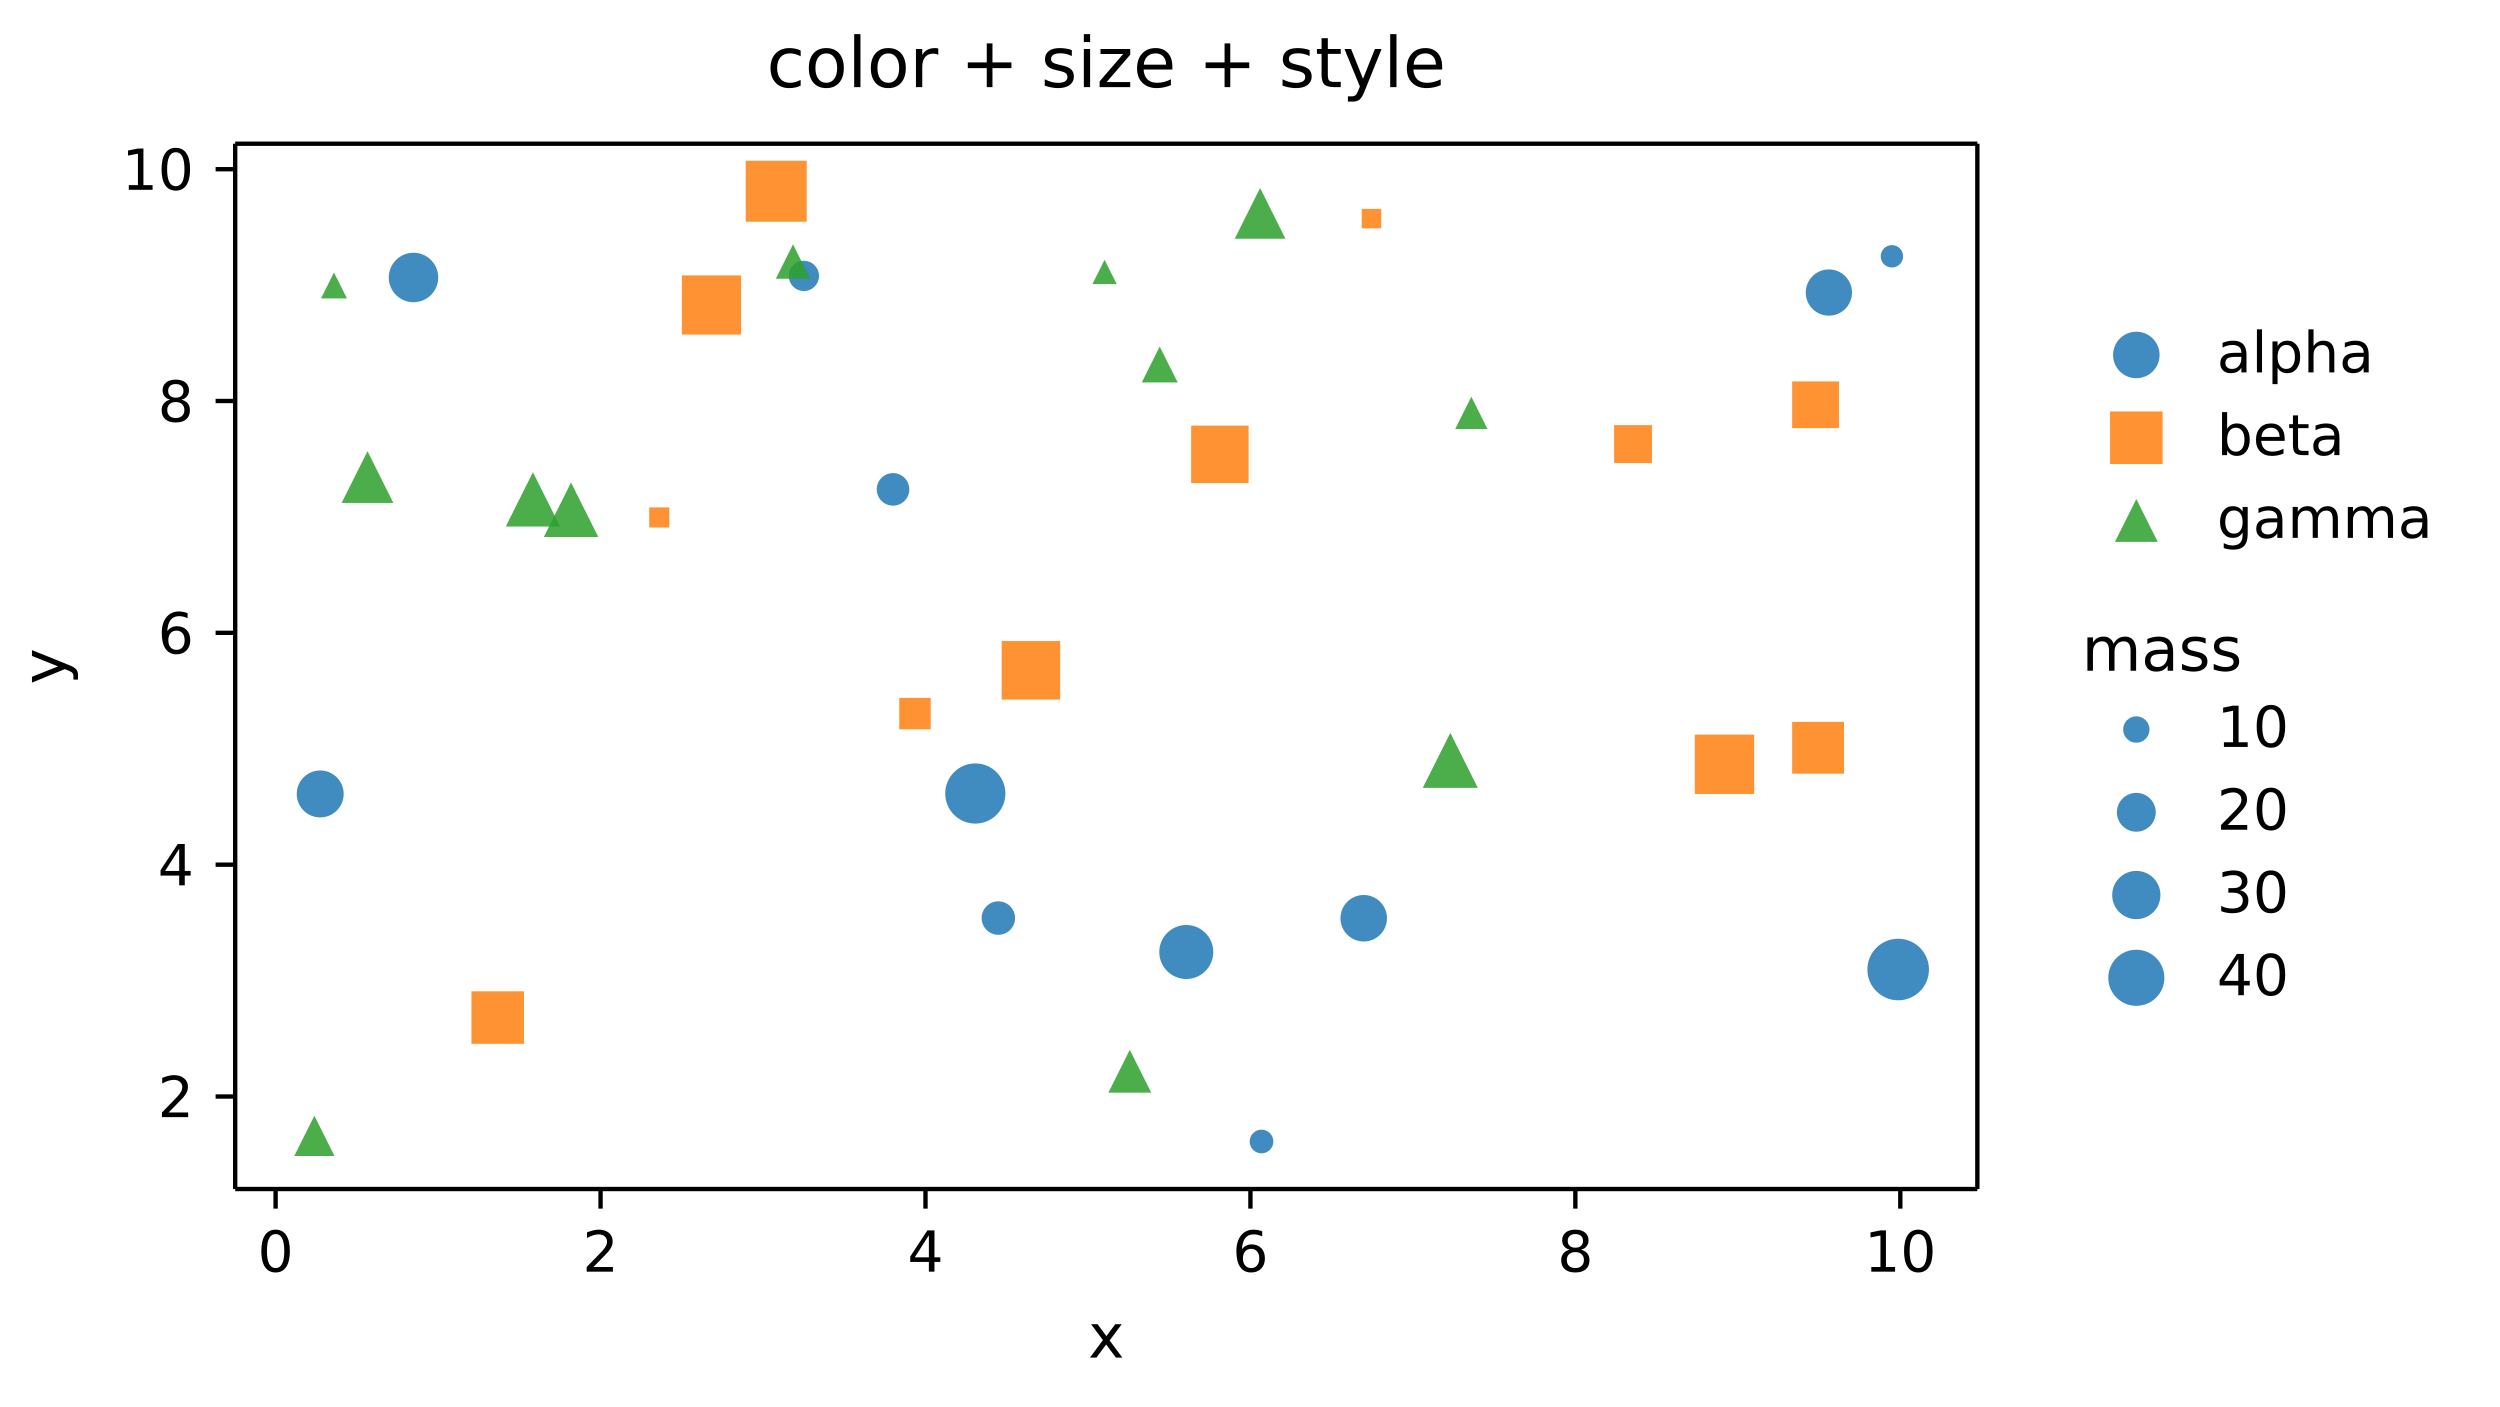
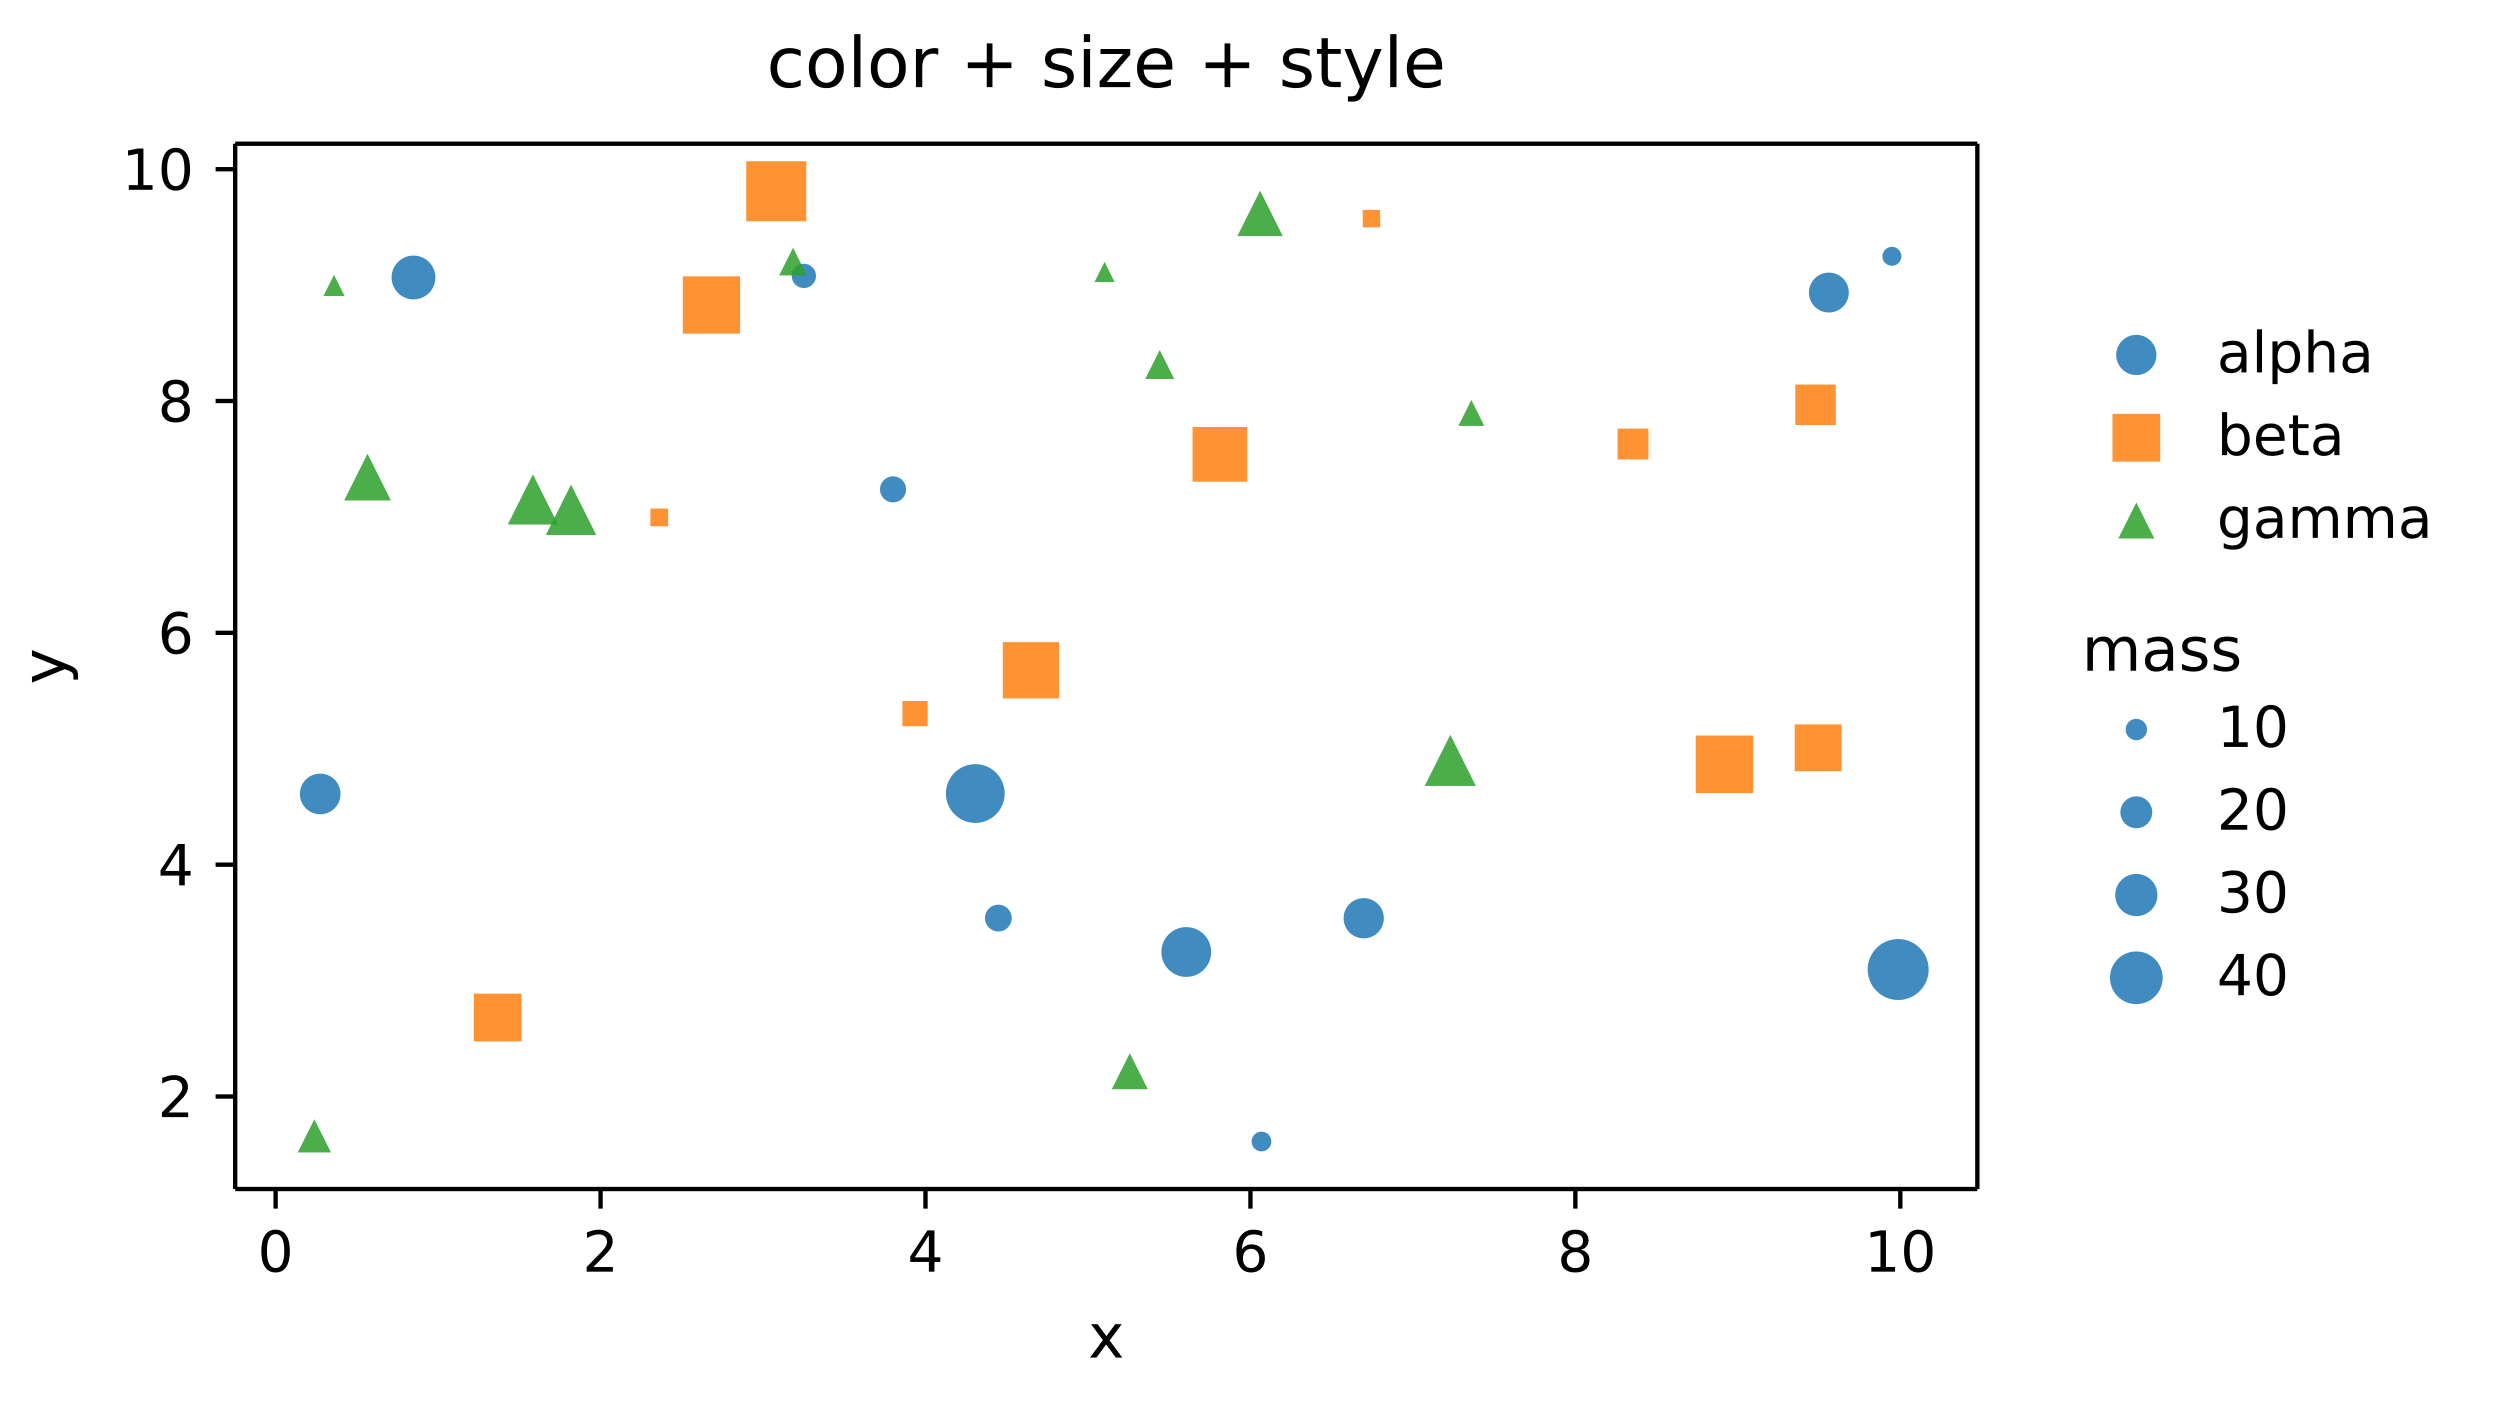
<svg xmlns="http://www.w3.org/2000/svg" width="574" height="323" viewBox="0 0 574 323" font-family="DejaVu Sans, Bitstream Vera Sans, Verdana, Arial, sans-serif" font-size="11" style="background:#fff" data-plotlet-version="0.5.0" data-plotlet-schema="2" data-plotlet-kind="figure">
  <g transform="translate(54,33)" data-plotlet-kind="panel" data-plotlet-title="color + size + style" data-plotlet-xlabel="x" data-plotlet-ylabel="y" data-plotlet-xscale="linear" data-plotlet-yscale="linear" data-plotlet-xlim="-0.2488319531,10.47424843" data-plotlet-ylim="1.201950573,10.21966169" data-plotlet-panel-bbox="0,0,574,323" data-plotlet-data-area="54,33,400,240">
    <svg x="0" y="0" width="400" height="240" overflow="hidden">
      <g class="plotlet-artist" data-plotlet-type="scatter" data-plotlet-index="0" data-plotlet-label="alpha" data-plotlet-color="#1f77b4" data-plotlet-n="12" data-plotlet-x-min="0.2744485709" data-plotlet-x-max="9.986835682" data-plotlet-y-min="1.611846533" data-plotlet-y-max="9.248320721" data-plotlet-marker="['o', 'o', 'o', 'o', 'o', 'o', 'o', 'o', 'o', 'o', 'o', 'o']">
-         <circle cx="365.91" cy="34.17" r="5.31" fill="#1f77b4" opacity="0.85" />
-         <circle cx="40.94" cy="30.71" r="5.68" fill="#1f77b4" opacity="0.85" />
-         <circle cx="259.11" cy="177.83" r="5.34" fill="#1f77b4" opacity="0.85" />
-         <circle cx="235.64" cy="229.09" r="2.72" fill="#1f77b4" opacity="0.85" />
-         <circle cx="169.93" cy="149.19" r="6.91" fill="#1f77b4" opacity="0.85" />
-         <circle cx="380.38" cy="25.85" r="2.57" fill="#1f77b4" opacity="0.85" />
-         <circle cx="175.22" cy="177.79" r="3.84" fill="#1f77b4" opacity="0.85" />
-         <circle cx="19.52" cy="149.29" r="5.39" fill="#1f77b4" opacity="0.85" />
-         <circle cx="151.04" cy="79.36" r="3.74" fill="#1f77b4" opacity="0.85" />
-         <circle cx="218.37" cy="185.58" r="6.20" fill="#1f77b4" opacity="0.85" />
-         <circle cx="130.57" cy="30.35" r="3.48" fill="#1f77b4" opacity="0.85" />
-         <circle cx="381.82" cy="189.60" r="7.07" fill="#1f77b4" opacity="0.85" />
+         <circle cx="365.91" cy="34.17" r="4.58" fill="#1f77b4" opacity="0.85" />
+         <circle cx="40.94" cy="30.71" r="5.03" fill="#1f77b4" opacity="0.85" />
+         <circle cx="259.11" cy="177.83" r="4.62" fill="#1f77b4" opacity="0.85" />
+         <circle cx="235.64" cy="229.09" r="2.27" fill="#1f77b4" opacity="0.85" />
+         <circle cx="169.93" cy="149.19" r="6.75" fill="#1f77b4" opacity="0.85" />
+         <circle cx="380.38" cy="25.85" r="2.18" fill="#1f77b4" opacity="0.85" />
+         <circle cx="175.22" cy="177.79" r="3.08" fill="#1f77b4" opacity="0.85" />
+         <circle cx="19.52" cy="149.29" r="4.67" fill="#1f77b4" opacity="0.85" />
+         <circle cx="151.04" cy="79.36" r="3.00" fill="#1f77b4" opacity="0.85" />
+         <circle cx="218.37" cy="185.58" r="5.72" fill="#1f77b4" opacity="0.85" />
+         <circle cx="130.57" cy="30.35" r="2.79" fill="#1f77b4" opacity="0.85" />
+         <circle cx="381.82" cy="189.60" r="7.00" fill="#1f77b4" opacity="0.85" />
      </g>
      <g class="plotlet-artist" data-plotlet-type="scatter" data-plotlet-index="1" data-plotlet-label="beta" data-plotlet-color="#ff7f0e" data-plotlet-n="12" data-plotlet-x-min="1.36697393" data-plotlet-x-max="9.493954731" data-plotlet-y-min="2.681375129" data-plotlet-y-max="9.809765731" data-plotlet-marker="['s', 's', 's', 's', 's', 's', 's', 's', 's', 's', 's', 's']">
-         <rect x="357.48" y="54.57" width="10.74" height="10.74" fill="#ff7f0e" opacity="0.85" />
-         <rect x="316.60" y="64.61" width="8.69" height="8.69" fill="#ff7f0e" opacity="0.85" />
-         <rect x="117.22" y="3.91" width="14.00" height="14.00" fill="#ff7f0e" opacity="0.85" />
-         <rect x="219.49" y="64.72" width="13.19" height="13.19" fill="#ff7f0e" opacity="0.85" />
-         <rect x="152.47" y="127.23" width="7.22" height="7.22" fill="#ff7f0e" opacity="0.85" />
-         <rect x="357.48" y="132.74" width="11.90" height="11.90" fill="#ff7f0e" opacity="0.85" />
-         <rect x="102.55" y="30.23" width="13.59" height="13.59" fill="#ff7f0e" opacity="0.85" />
-         <rect x="175.98" y="114.18" width="13.44" height="13.44" fill="#ff7f0e" opacity="0.85" />
-         <rect x="335.13" y="135.67" width="13.63" height="13.63" fill="#ff7f0e" opacity="0.85" />
-         <rect x="95.06" y="83.50" width="4.61" height="4.61" fill="#ff7f0e" opacity="0.85" />
-         <rect x="54.24" y="194.60" width="12.06" height="12.06" fill="#ff7f0e" opacity="0.85" />
-         <rect x="258.65" y="14.96" width="4.47" height="4.47" fill="#ff7f0e" opacity="0.85" />
+         <rect x="358.20" y="55.29" width="9.30" height="9.30" fill="#ff7f0e" opacity="0.85" />
+         <rect x="317.40" y="65.41" width="7.08" height="7.08" fill="#ff7f0e" opacity="0.85" />
+         <rect x="117.34" y="4.02" width="13.78" height="13.78" fill="#ff7f0e" opacity="0.85" />
+         <rect x="219.81" y="65.04" width="12.56" height="12.56" fill="#ff7f0e" opacity="0.85" />
+         <rect x="153.19" y="127.95" width="5.79" height="5.79" fill="#ff7f0e" opacity="0.85" />
+         <rect x="358.06" y="133.32" width="10.75" height="10.75" fill="#ff7f0e" opacity="0.85" />
+         <rect x="102.77" y="30.45" width="13.15" height="13.15" fill="#ff7f0e" opacity="0.85" />
+         <rect x="176.24" y="114.44" width="12.92" height="12.92" fill="#ff7f0e" opacity="0.85" />
+         <rect x="335.34" y="135.88" width="13.20" height="13.20" fill="#ff7f0e" opacity="0.85" />
+         <rect x="95.33" y="83.77" width="4.07" height="4.07" fill="#ff7f0e" opacity="0.85" />
+         <rect x="54.79" y="195.14" width="10.97" height="10.97" fill="#ff7f0e" opacity="0.85" />
+         <rect x="258.88" y="15.19" width="4.00" height="4.00" fill="#ff7f0e" opacity="0.85" />
      </g>
      <g class="plotlet-artist" data-plotlet-type="scatter" data-plotlet-index="2" data-plotlet-label="gamma" data-plotlet-color="#2ca02c" data-plotlet-n="12" data-plotlet-x-min="0.2385807914" data-plotlet-x-max="7.359699891" data-plotlet-y-min="1.660696855" data-plotlet-y-max="9.619009379" data-plotlet-marker="['^', '^', '^', '^', '^', '^', '^', '^', '^', '^', '^', '^']">
-         <path d="M30.38,70.59L36.32,82.48L24.43,82.48Z" fill="#2ca02c" opacity="0.85" />
-         <path d="M283.82,58.08L287.54,65.52L280.10,65.52Z" fill="#2ca02c" opacity="0.85" />
-         <path d="M235.32,10.16L241.14,21.81L229.49,21.81Z" fill="#2ca02c" opacity="0.85" />
-         <path d="M68.36,75.42L74.60,87.90L62.12,87.90Z" fill="#2ca02c" opacity="0.85" />
-         <path d="M278.99,135.26L285.30,147.89L272.67,147.89Z" fill="#2ca02c" opacity="0.85" />
-         <path d="M212.27,46.56L216.40,54.81L208.15,54.81Z" fill="#2ca02c" opacity="0.85" />
-         <path d="M22.68,29.55L25.67,35.53L19.70,35.53Z" fill="#2ca02c" opacity="0.85" />
-         <path d="M128.08,23.10L132.03,31.00L124.12,31.00Z" fill="#2ca02c" opacity="0.85" />
-         <path d="M205.40,208.03L210.33,217.88L200.48,217.88Z" fill="#2ca02c" opacity="0.85" />
-         <path d="M18.18,223.17L22.80,232.41L13.56,232.41Z" fill="#2ca02c" opacity="0.85" />
-         <path d="M199.61,26.64L202.40,32.22L196.82,32.22Z" fill="#2ca02c" opacity="0.85" />
-         <path d="M77.11,77.78L83.37,90.29L70.86,90.29Z" fill="#2ca02c" opacity="0.85" />
+         <path d="M30.38,71.16L35.75,81.90L25.01,81.90Z" fill="#2ca02c" opacity="0.85" />
+         <path d="M283.82,58.82L286.80,64.79L280.84,64.79Z" fill="#2ca02c" opacity="0.85" />
+         <path d="M235.32,10.77L240.53,21.20L230.10,21.20Z" fill="#2ca02c" opacity="0.85" />
+         <path d="M68.36,75.89L74.13,87.43L62.59,87.43Z" fill="#2ca02c" opacity="0.85" />
+         <path d="M278.99,135.70L284.86,147.45L273.11,147.45Z" fill="#2ca02c" opacity="0.85" />
+         <path d="M212.27,47.35L215.61,54.02L208.94,54.02Z" fill="#2ca02c" opacity="0.85" />
+         <path d="M22.68,30.10L25.12,34.98L20.25,34.98Z" fill="#2ca02c" opacity="0.85" />
+         <path d="M128.08,23.87L131.26,30.23L124.90,30.23Z" fill="#2ca02c" opacity="0.85" />
+         <path d="M205.40,208.82L209.54,217.09L201.26,217.09Z" fill="#2ca02c" opacity="0.85" />
+         <path d="M18.18,223.98L22.00,231.60L14.37,231.60Z" fill="#2ca02c" opacity="0.85" />
+         <path d="M199.61,27.12L201.92,31.74L197.30,31.74Z" fill="#2ca02c" opacity="0.85" />
+         <path d="M77.11,78.25L82.90,89.83L71.33,89.83Z" fill="#2ca02c" opacity="0.85" />
      </g>
    </svg>
    <line x1="0.00" x2="400.00" y1="0.00" y2="0.00" stroke="#000000" stroke-width="1.00" />
    <line x1="0.00" x2="400.00" y1="240.00" y2="240.00" stroke="#000000" stroke-width="1.00" />
    <line x1="0.00" x2="0.00" y1="0.00" y2="240.00" stroke="#000000" stroke-width="1.00" />
    <line x1="400.00" x2="400.00" y1="0.00" y2="240.00" stroke="#000000" stroke-width="1.00" />
    <line x1="9.28" x2="9.28" y1="240.00" y2="244.50" stroke="#000000" stroke-width="1.00" />
    <path d="M9.28 250.34Q8.29 250.34 7.79 251.32Q7.29 252.29 7.29 254.25Q7.29 256.20 7.79 257.17Q8.29 258.15 9.28 258.15Q10.28 258.15 10.77 257.17Q11.27 256.20 11.27 254.25Q11.27 252.29 10.77 251.32Q10.28 250.34 9.28 250.34ZM9.28 249.33Q10.87 249.33 11.71 250.59Q12.55 251.85 12.55 254.25Q12.55 256.64 11.71 257.90Q10.87 259.16 9.28 259.16Q7.69 259.16 6.84 257.90Q6.00 256.64 6.00 254.25Q6.00 251.85 6.84 250.59Q7.69 249.33 9.28 249.33Z" fill="#000" />
    <line x1="83.89" x2="83.89" y1="240.00" y2="244.50" stroke="#000000" stroke-width="1.00" />
    <path d="M82.25 257.90H86.72V258.98H80.70V257.90Q81.43 257.14 82.69 255.87Q83.95 254.60 84.28 254.23Q84.89 253.54 85.14 253.06Q85.38 252.58 85.38 252.12Q85.38 251.36 84.85 250.88Q84.32 250.41 83.47 250.41Q82.87 250.41 82.20 250.62Q81.53 250.83 80.77 251.25V249.96Q81.54 249.65 82.21 249.49Q82.89 249.33 83.45 249.33Q84.92 249.33 85.80 250.06Q86.67 250.80 86.67 252.03Q86.67 252.62 86.45 253.14Q86.23 253.66 85.66 254.38Q85.50 254.56 84.65 255.44Q83.80 256.32 82.25 257.90Z" fill="#000" />
    <line x1="158.49" x2="158.49" y1="240.00" y2="244.50" stroke="#000000" stroke-width="1.00" />
    <path d="M159.27 250.62 156.03 255.68H159.27ZM158.93 249.50H160.55V255.68H161.90V256.74H160.55V258.98H159.27V256.74H154.99V255.50Z" fill="#000" />
    <line x1="233.10" x2="233.10" y1="240.00" y2="244.50" stroke="#000000" stroke-width="1.00" />
    <path d="M233.25 253.73Q232.39 253.73 231.89 254.32Q231.38 254.91 231.38 255.94Q231.38 256.96 231.89 257.55Q232.39 258.15 233.25 258.15Q234.12 258.15 234.62 257.55Q235.13 256.96 235.13 255.94Q235.13 254.91 234.62 254.32Q234.12 253.73 233.25 253.73ZM235.80 249.71V250.88Q235.32 250.65 234.82 250.53Q234.33 250.41 233.85 250.41Q232.58 250.41 231.91 251.26Q231.24 252.12 231.15 253.85Q231.52 253.30 232.09 253.01Q232.65 252.71 233.33 252.71Q234.76 252.71 235.59 253.58Q236.42 254.44 236.42 255.94Q236.42 257.40 235.55 258.28Q234.69 259.16 233.25 259.16Q231.61 259.16 230.74 257.90Q229.87 256.64 229.87 254.25Q229.87 252.00 230.94 250.66Q232.00 249.33 233.80 249.33Q234.28 249.33 234.77 249.42Q235.27 249.52 235.80 249.71Z" fill="#000" />
    <line x1="307.70" x2="307.70" y1="240.00" y2="244.50" stroke="#000000" stroke-width="1.00" />
    <path d="M307.70 254.48Q306.79 254.48 306.26 254.97Q305.74 255.45 305.74 256.31Q305.74 257.17 306.26 257.66Q306.79 258.15 307.70 258.15Q308.61 258.15 309.14 257.65Q309.67 257.16 309.67 256.31Q309.67 255.45 309.14 254.97Q308.62 254.48 307.70 254.48ZM306.42 253.93Q305.59 253.73 305.13 253.16Q304.67 252.60 304.67 251.79Q304.67 250.65 305.48 249.99Q306.29 249.33 307.70 249.33Q309.12 249.33 309.92 249.99Q310.73 250.65 310.73 251.79Q310.73 252.60 310.27 253.16Q309.81 253.73 308.99 253.93Q309.92 254.15 310.43 254.77Q310.95 255.40 310.95 256.31Q310.95 257.69 310.11 258.42Q309.27 259.16 307.70 259.16Q306.13 259.16 305.29 258.42Q304.45 257.69 304.45 256.31Q304.45 255.40 304.97 254.77Q305.49 254.15 306.42 253.93ZM305.95 251.91Q305.95 252.64 306.41 253.05Q306.87 253.47 307.70 253.47Q308.53 253.47 308.99 253.05Q309.46 252.64 309.46 251.91Q309.46 251.17 308.99 250.76Q308.53 250.34 307.70 250.34Q306.87 250.34 306.41 250.76Q305.95 251.17 305.95 251.91Z" fill="#000" />
    <line x1="382.31" x2="382.31" y1="240.00" y2="244.50" stroke="#000000" stroke-width="1.00" />
    <path d="M375.65 257.90H377.75V250.67L375.47 251.12V249.96L377.73 249.50H379.01V257.90H381.11V258.98H375.65ZM386.44 250.34Q385.45 250.34 384.95 251.32Q384.45 252.29 384.45 254.25Q384.45 256.20 384.95 257.17Q385.45 258.15 386.44 258.15Q387.44 258.15 387.94 257.17Q388.43 256.20 388.43 254.25Q388.43 252.29 387.94 251.32Q387.44 250.34 386.44 250.34ZM386.44 249.33Q388.03 249.33 388.88 250.59Q389.72 251.85 389.72 254.25Q389.72 256.64 388.88 257.90Q388.03 259.16 386.44 259.16Q384.85 259.16 384.01 257.90Q383.17 256.64 383.17 254.25Q383.17 251.85 384.01 250.59Q384.85 249.33 386.44 249.33Z" fill="#000" />
    <line x1="0.00" x2="-4.50" y1="218.76" y2="218.76" stroke="#000000" stroke-width="1.00" />
    <path d="M-15.28 222.42H-10.80V223.50H-16.82V222.42Q-16.09 221.66 -14.83 220.39Q-13.57 219.12 -13.25 218.75Q-12.63 218.06 -12.39 217.58Q-12.14 217.10 -12.14 216.64Q-12.14 215.88 -12.67 215.41Q-13.20 214.93 -14.05 214.93Q-14.65 214.93 -15.32 215.14Q-15.99 215.35 -16.76 215.77V214.48Q-15.98 214.17 -15.31 214.01Q-14.64 213.85 -14.08 213.85Q-12.60 213.85 -11.73 214.59Q-10.85 215.32 -10.85 216.55Q-10.85 217.14 -11.07 217.66Q-11.29 218.19 -11.87 218.90Q-12.03 219.08 -12.88 219.96Q-13.73 220.84 -15.28 222.42Z" fill="#000" />
    <line x1="0.00" x2="-4.50" y1="165.53" y2="165.53" stroke="#000000" stroke-width="1.00" />
    <path d="M-12.86 161.91 -16.10 166.97H-12.86ZM-13.19 160.79H-11.58V166.97H-10.23V168.04H-11.58V170.27H-12.86V168.04H-17.14V166.80Z" fill="#000" />
    <line x1="0.00" x2="-4.50" y1="112.30" y2="112.30" stroke="#000000" stroke-width="1.00" />
    <path d="M-13.48 111.79Q-14.34 111.79 -14.85 112.38Q-15.35 112.97 -15.35 114.00Q-15.35 115.02 -14.85 115.62Q-14.34 116.21 -13.48 116.21Q-12.62 116.21 -12.11 115.62Q-11.61 115.02 -11.61 114.00Q-11.61 112.97 -12.11 112.38Q-12.62 111.79 -13.48 111.79ZM-10.93 107.77V108.94Q-11.42 108.71 -11.91 108.59Q-12.40 108.47 -12.88 108.47Q-14.15 108.47 -14.82 109.33Q-15.49 110.19 -15.59 111.92Q-15.21 111.37 -14.65 111.07Q-14.08 110.78 -13.40 110.78Q-11.98 110.78 -11.15 111.64Q-10.32 112.51 -10.32 114.00Q-10.32 115.46 -11.18 116.34Q-12.05 117.23 -13.48 117.23Q-15.12 117.23 -15.99 115.97Q-16.86 114.71 -16.86 112.31Q-16.86 110.07 -15.80 108.73Q-14.73 107.39 -12.93 107.39Q-12.45 107.39 -11.96 107.49Q-11.47 107.58 -10.93 107.77Z" fill="#000" />
    <line x1="0.00" x2="-4.50" y1="59.07" y2="59.07" stroke="#000000" stroke-width="1.00" />
    <path d="M-13.64 59.31Q-14.55 59.31 -15.08 59.80Q-15.60 60.29 -15.60 61.15Q-15.60 62.00 -15.08 62.49Q-14.55 62.98 -13.64 62.98Q-12.72 62.98 -12.20 62.49Q-11.67 62.00 -11.67 61.15Q-11.67 60.29 -12.19 59.80Q-12.72 59.31 -13.64 59.31ZM-14.92 58.77Q-15.75 58.56 -16.21 58.00Q-16.67 57.43 -16.67 56.62Q-16.67 55.49 -15.86 54.82Q-15.05 54.16 -13.64 54.16Q-12.22 54.16 -11.42 54.82Q-10.61 55.49 -10.61 56.62Q-10.61 57.43 -11.07 58.00Q-11.53 58.56 -12.35 58.77Q-11.42 58.98 -10.91 59.61Q-10.39 60.24 -10.39 61.15Q-10.39 62.52 -11.23 63.26Q-12.07 64.00 -13.64 64.00Q-15.21 64.00 -16.05 63.26Q-16.89 62.52 -16.89 61.15Q-16.89 60.24 -16.37 59.61Q-15.85 58.98 -14.92 58.77ZM-15.39 56.74Q-15.39 57.48 -14.93 57.89Q-14.47 58.30 -13.64 58.30Q-12.81 58.30 -12.35 57.89Q-11.88 57.48 -11.88 56.74Q-11.88 56.01 -12.35 55.59Q-12.81 55.18 -13.64 55.18Q-14.47 55.18 -14.93 55.59Q-15.39 56.01 -15.39 56.74Z" fill="#000" />
    <line x1="0.00" x2="-4.50" y1="5.85" y2="5.85" stroke="#000000" stroke-width="1.00" />
    <path d="M-24.43 9.51H-22.33V2.28L-24.61 2.73V1.56L-22.35 1.11H-21.07V9.51H-18.97V10.58H-24.43ZM-13.64 1.95Q-14.63 1.95 -15.13 2.93Q-15.63 3.90 -15.63 5.86Q-15.63 7.80 -15.13 8.78Q-14.63 9.75 -13.64 9.75Q-12.64 9.75 -12.14 8.78Q-11.65 7.80 -11.65 5.86Q-11.65 3.90 -12.14 2.93Q-12.64 1.95 -13.64 1.95ZM-13.64 0.94Q-12.05 0.94 -11.20 2.20Q-10.36 3.46 -10.36 5.86Q-10.36 8.25 -11.20 9.51Q-12.05 10.77 -13.64 10.77Q-15.23 10.77 -16.07 9.51Q-16.91 8.25 -16.91 5.86Q-16.91 3.46 -16.07 2.20Q-15.23 0.94 -13.64 0.94Z" fill="#000" />
    <path d="M203.54 271.04 200.77 274.77 203.68 278.70H202.20L199.97 275.69L197.74 278.70H196.26L199.23 274.69L196.51 271.04H198.00L200.03 273.77L202.06 271.04Z" fill="#000" />
    <g transform="rotate(-90.00 -39.00 120.00)">
      <path d="M-38.64 120.71Q-39.17 122.08 -39.68 122.50Q-40.18 122.91 -41.03 122.91H-42.04V121.86H-41.30Q-40.78 121.86 -40.49 121.61Q-40.20 121.37 -39.85 120.45L-39.63 119.88L-42.73 112.34H-41.39L-39.00 118.33L-36.61 112.34H-35.27Z" fill="#000" />
    </g>
    <path d="M129.83 -21.41V-20.07Q129.22 -20.41 128.61 -20.57Q128.00 -20.74 127.37 -20.74Q125.97 -20.74 125.20 -19.86Q124.43 -18.97 124.43 -17.37Q124.43 -15.77 125.20 -14.88Q125.97 -13.99 127.37 -13.99Q128.00 -13.99 128.61 -14.16Q129.22 -14.33 129.83 -14.66V-13.34Q129.23 -13.05 128.59 -12.91Q127.94 -12.77 127.21 -12.77Q125.24 -12.77 124.07 -14.02Q122.91 -15.26 122.91 -17.37Q122.91 -19.51 124.09 -20.73Q125.26 -21.96 127.31 -21.96Q127.97 -21.96 128.61 -21.82Q129.24 -21.69 129.83 -21.41ZM135.72 -20.74Q134.57 -20.74 133.89 -19.84Q133.22 -18.94 133.22 -17.37Q133.22 -15.80 133.89 -14.89Q134.56 -13.99 135.72 -13.99Q136.87 -13.99 137.54 -14.90Q138.21 -15.80 138.21 -17.37Q138.21 -18.92 137.54 -19.83Q136.87 -20.74 135.72 -20.74ZM135.72 -21.96Q137.60 -21.96 138.67 -20.74Q139.74 -19.52 139.74 -17.37Q139.74 -15.22 138.67 -14.00Q137.60 -12.77 135.72 -12.77Q133.84 -12.77 132.77 -14.00Q131.71 -15.22 131.71 -17.37Q131.71 -19.52 132.77 -20.74Q133.84 -21.96 135.72 -21.96ZM142.12 -25.16H143.56V-13.00H142.12ZM149.96 -20.74Q148.80 -20.74 148.13 -19.84Q147.46 -18.94 147.46 -17.37Q147.46 -15.80 148.12 -14.89Q148.79 -13.99 149.96 -13.99Q151.11 -13.99 151.78 -14.90Q152.45 -15.80 152.45 -17.37Q152.45 -18.92 151.78 -19.83Q151.11 -20.74 149.96 -20.74ZM149.96 -21.96Q151.83 -21.96 152.90 -20.74Q153.97 -19.52 153.97 -17.37Q153.97 -15.22 152.90 -14.00Q151.83 -12.77 149.96 -12.77Q148.07 -12.77 147.01 -14.00Q145.94 -15.22 145.94 -17.37Q145.94 -19.52 147.01 -20.74Q148.07 -21.96 149.96 -21.96ZM161.43 -20.41Q161.18 -20.55 160.90 -20.61Q160.61 -20.68 160.27 -20.68Q159.05 -20.68 158.40 -19.89Q157.75 -19.09 157.75 -17.61V-13.00H156.30V-21.75H157.75V-20.39Q158.20 -21.19 158.93 -21.57Q159.65 -21.96 160.69 -21.96Q160.84 -21.96 161.02 -21.94Q161.20 -21.92 161.42 -21.88ZM173.87 -23.03V-18.68H178.22V-17.35H173.87V-13.00H172.56V-17.35H168.21V-18.68H172.56V-23.03ZM192.09 -21.49V-20.13Q191.48 -20.45 190.82 -20.60Q190.17 -20.76 189.46 -20.76Q188.39 -20.76 187.86 -20.43Q187.32 -20.10 187.32 -19.45Q187.32 -18.95 187.71 -18.66Q188.09 -18.38 189.25 -18.12L189.74 -18.01Q191.27 -17.68 191.91 -17.08Q192.56 -16.48 192.56 -15.41Q192.56 -14.20 191.59 -13.48Q190.63 -12.77 188.94 -12.77Q188.24 -12.77 187.48 -12.91Q186.71 -13.05 185.87 -13.32V-14.80Q186.67 -14.39 187.44 -14.18Q188.21 -13.98 188.97 -13.98Q189.99 -13.98 190.54 -14.32Q191.08 -14.67 191.08 -15.30Q191.08 -15.89 190.69 -16.20Q190.29 -16.52 188.96 -16.80L188.46 -16.92Q187.12 -17.20 186.53 -17.79Q185.93 -18.37 185.93 -19.38Q185.93 -20.62 186.81 -21.29Q187.68 -21.96 189.29 -21.96Q190.09 -21.96 190.79 -21.84Q191.50 -21.73 192.09 -21.49ZM194.85 -21.75H196.29V-13.00H194.85ZM194.85 -25.16H196.29V-23.34H194.85ZM198.67 -21.75H205.50V-20.44L200.09 -14.15H205.50V-13.00H198.47V-14.31L203.88 -20.60H198.67ZM215.18 -17.73V-17.03H208.57Q208.66 -15.55 209.46 -14.77Q210.26 -13.99 211.69 -13.99Q212.52 -13.99 213.30 -14.20Q214.07 -14.40 214.84 -14.80V-13.45Q214.07 -13.12 213.25 -12.95Q212.44 -12.77 211.61 -12.77Q209.51 -12.77 208.29 -13.99Q207.07 -15.21 207.07 -17.29Q207.07 -19.44 208.23 -20.70Q209.39 -21.96 211.36 -21.96Q213.12 -21.96 214.15 -20.82Q215.18 -19.69 215.18 -17.73ZM213.74 -18.16Q213.72 -19.34 213.08 -20.04Q212.43 -20.74 211.37 -20.74Q210.17 -20.74 209.45 -20.06Q208.72 -19.38 208.61 -18.15ZM228.47 -23.03V-18.68H232.82V-17.35H228.47V-13.00H227.16V-17.35H222.81V-18.68H227.16V-23.03ZM246.69 -21.49V-20.13Q246.08 -20.45 245.43 -20.60Q244.77 -20.76 244.07 -20.76Q243.00 -20.76 242.46 -20.43Q241.93 -20.10 241.93 -19.45Q241.93 -18.95 242.31 -18.66Q242.69 -18.38 243.85 -18.12L244.34 -18.01Q245.87 -17.68 246.52 -17.08Q247.16 -16.48 247.16 -15.41Q247.16 -14.20 246.20 -13.48Q245.23 -12.77 243.54 -12.77Q242.84 -12.77 242.08 -12.91Q241.32 -13.05 240.47 -13.32V-14.80Q241.27 -14.39 242.04 -14.18Q242.82 -13.98 243.57 -13.98Q244.59 -13.98 245.14 -14.32Q245.68 -14.67 245.68 -15.30Q245.68 -15.89 245.29 -16.20Q244.89 -16.52 243.56 -16.80L243.06 -16.92Q241.72 -17.20 241.13 -17.79Q240.54 -18.37 240.54 -19.38Q240.54 -20.62 241.41 -21.29Q242.29 -21.96 243.89 -21.96Q244.69 -21.96 245.39 -21.84Q246.10 -21.73 246.69 -21.49ZM250.87 -24.23V-21.75H253.83V-20.63H250.87V-15.88Q250.87 -14.81 251.16 -14.51Q251.46 -14.20 252.36 -14.20H253.83V-13.00H252.36Q250.69 -13.00 250.06 -13.62Q249.43 -14.24 249.43 -15.88V-20.63H248.37V-21.75H249.43V-24.23ZM259.36 -12.19Q258.75 -10.62 258.18 -10.15Q257.60 -9.67 256.63 -9.67H255.48V-10.88H256.32Q256.92 -10.88 257.25 -11.16Q257.57 -11.44 257.97 -12.48L258.23 -13.14L254.69 -21.75H256.21L258.95 -14.91L261.68 -21.75H263.21ZM265.19 -25.16H266.63V-13.00H265.19ZM277.12 -17.73V-17.03H270.51Q270.61 -15.55 271.41 -14.77Q272.21 -13.99 273.64 -13.99Q274.46 -13.99 275.24 -14.20Q276.02 -14.40 276.79 -14.80V-13.45Q276.01 -13.12 275.20 -12.95Q274.39 -12.77 273.55 -12.77Q271.46 -12.77 270.23 -13.99Q269.01 -15.21 269.01 -17.29Q269.01 -19.44 270.17 -20.70Q271.33 -21.96 273.30 -21.96Q275.07 -21.96 276.09 -20.82Q277.12 -19.69 277.12 -17.73ZM275.68 -18.16Q275.67 -19.34 275.02 -20.04Q274.38 -20.74 273.32 -20.74Q272.11 -20.74 271.39 -20.06Q270.67 -19.38 270.56 -18.15Z" fill="#000" />
    <g transform="translate(413.00,31.00)">
-       <circle cx="23.50" cy="17.50" r="5.34" fill="#1f77b4" opacity="0.85" />
+       <circle cx="23.50" cy="17.50" r="4.62" fill="#1f77b4" opacity="0.85" />
      <path d="M46.46 17.93Q45.04 17.93 44.49 18.25Q43.95 18.57 43.95 19.35Q43.95 19.98 44.36 20.34Q44.77 20.71 45.47 20.71Q46.44 20.71 47.03 20.02Q47.62 19.33 47.62 18.19V17.93ZM48.79 17.44V21.50H47.62V20.42Q47.22 21.07 46.62 21.38Q46.02 21.68 45.16 21.68Q44.07 21.68 43.43 21.07Q42.78 20.46 42.78 19.43Q42.78 18.23 43.58 17.62Q44.39 17.01 45.98 17.01H47.62V16.90Q47.62 16.09 47.09 15.65Q46.56 15.21 45.60 15.21Q44.99 15.21 44.41 15.36Q43.83 15.50 43.30 15.79V14.71Q43.94 14.47 44.55 14.34Q45.15 14.22 45.72 14.22Q47.26 14.22 48.02 15.02Q48.79 15.82 48.79 17.44ZM51.19 11.62H52.36V21.50H51.19ZM55.93 20.43V24.20H54.76V14.39H55.93V15.47Q56.30 14.83 56.86 14.53Q57.42 14.22 58.21 14.22Q59.50 14.22 60.31 15.25Q61.12 16.28 61.12 17.95Q61.12 19.63 60.31 20.66Q59.50 21.68 58.21 21.68Q57.42 21.68 56.86 21.38Q56.30 21.07 55.93 20.43ZM59.91 17.95Q59.91 16.66 59.38 15.93Q58.85 15.20 57.92 15.20Q56.99 15.20 56.46 15.93Q55.93 16.66 55.93 17.95Q55.93 19.24 56.46 19.97Q56.99 20.71 57.92 20.71Q58.85 20.71 59.38 19.97Q59.91 19.24 59.91 17.95ZM68.96 17.21V21.50H67.80V17.25Q67.80 16.24 67.40 15.74Q67.01 15.23 66.22 15.23Q65.28 15.23 64.73 15.84Q64.19 16.44 64.19 17.48V21.50H63.01V11.62H64.19V15.50Q64.60 14.85 65.17 14.54Q65.74 14.22 66.48 14.22Q67.71 14.22 68.34 14.98Q68.96 15.74 68.96 17.21ZM74.53 17.93Q73.11 17.93 72.56 18.25Q72.02 18.57 72.02 19.35Q72.02 19.98 72.43 20.34Q72.84 20.71 73.54 20.71Q74.51 20.71 75.10 20.02Q75.69 19.33 75.69 18.19V17.93ZM76.85 17.44V21.50H75.69V20.42Q75.29 21.07 74.69 21.38Q74.09 21.68 73.23 21.68Q72.14 21.68 71.49 21.07Q70.85 20.46 70.85 19.43Q70.85 18.23 71.65 17.62Q72.46 17.01 74.05 17.01H75.69V16.90Q75.69 16.09 75.16 15.65Q74.63 15.21 73.67 15.21Q73.06 15.21 72.48 15.36Q71.90 15.50 71.37 15.79V14.71Q72.01 14.47 72.61 14.34Q73.22 14.22 73.79 14.22Q75.33 14.22 76.09 15.02Q76.85 15.82 76.85 17.44Z" fill="#000" />
-       <rect x="17.47" y="30.47" width="12.06" height="12.06" fill="#ff7f0e" opacity="0.85" />
+       <rect x="18.02" y="31.02" width="10.97" height="10.97" fill="#ff7f0e" opacity="0.85" />
      <path d="M48.33 36.95Q48.33 35.66 47.80 34.93Q47.27 34.20 46.34 34.20Q45.42 34.20 44.89 34.93Q44.35 35.66 44.35 36.95Q44.35 38.24 44.89 38.97Q45.42 39.71 46.34 39.71Q47.27 39.71 47.80 38.97Q48.33 38.24 48.33 36.95ZM44.35 34.47Q44.72 33.83 45.28 33.53Q45.85 33.22 46.63 33.22Q47.92 33.22 48.73 34.25Q49.54 35.28 49.54 36.95Q49.54 38.63 48.73 39.66Q47.92 40.68 46.63 40.68Q45.85 40.68 45.28 40.38Q44.72 40.07 44.35 39.43V40.50H43.18V30.62H44.35ZM57.56 36.65V37.22H52.19Q52.26 38.43 52.91 39.06Q53.57 39.69 54.73 39.69Q55.40 39.69 56.03 39.53Q56.66 39.36 57.29 39.03V40.14Q56.66 40.40 56.00 40.54Q55.34 40.68 54.66 40.68Q52.96 40.68 51.96 39.69Q50.97 38.70 50.97 37.02Q50.97 35.27 51.91 34.24Q52.85 33.22 54.45 33.22Q55.89 33.22 56.72 34.14Q57.56 35.07 57.56 36.65ZM56.39 36.31Q56.38 35.35 55.85 34.78Q55.33 34.21 54.47 34.21Q53.49 34.21 52.90 34.76Q52.31 35.31 52.23 36.32ZM60.63 31.37V33.39H63.04V34.30H60.63V38.16Q60.63 39.03 60.87 39.27Q61.11 39.52 61.84 39.52H63.04V40.50H61.84Q60.48 40.50 59.97 40.00Q59.46 39.49 59.46 38.16V34.30H58.60V33.39H59.46V31.37ZM67.80 36.93Q66.39 36.93 65.84 37.25Q65.30 37.57 65.30 38.35Q65.30 38.98 65.71 39.34Q66.11 39.71 66.82 39.71Q67.79 39.71 68.38 39.02Q68.96 38.33 68.96 37.19V36.93ZM70.13 36.44V40.50H68.96V39.42Q68.56 40.07 67.97 40.38Q67.37 40.68 66.51 40.68Q65.42 40.68 64.77 40.07Q64.13 39.46 64.13 38.43Q64.13 37.23 64.93 36.62Q65.73 36.01 67.33 36.01H68.96V35.90Q68.96 35.09 68.43 34.65Q67.90 34.21 66.95 34.21Q66.34 34.21 65.76 34.36Q65.18 34.50 64.65 34.79V33.71Q65.29 33.47 65.89 33.34Q66.50 33.22 67.07 33.22Q68.61 33.22 69.37 34.02Q70.13 34.82 70.13 36.44Z" fill="#000" />
-       <path d="M23.50,50.58L28.42,60.42L18.58,60.42Z" fill="#2ca02c" opacity="0.85" />
+       <path d="M23.50,51.36L27.64,59.64L19.36,59.64Z" fill="#2ca02c" opacity="0.85" />
      <path d="M47.90 55.86Q47.90 54.59 47.38 53.90Q46.86 53.20 45.91 53.20Q44.97 53.20 44.45 53.90Q43.92 54.59 43.92 55.86Q43.92 57.13 44.45 57.82Q44.97 58.52 45.91 58.52Q46.86 58.52 47.38 57.82Q47.90 57.13 47.90 55.86ZM49.07 58.62Q49.07 60.43 48.27 61.32Q47.46 62.20 45.80 62.20Q45.18 62.20 44.63 62.11Q44.09 62.02 43.57 61.83V60.69Q44.09 60.97 44.59 61.11Q45.09 61.24 45.61 61.24Q46.76 61.24 47.33 60.64Q47.90 60.04 47.90 58.83V58.25Q47.54 58.88 46.98 59.19Q46.41 59.50 45.62 59.50Q44.32 59.50 43.52 58.50Q42.72 57.51 42.72 55.86Q42.72 54.21 43.52 53.22Q44.32 52.22 45.62 52.22Q46.41 52.22 46.98 52.53Q47.54 52.84 47.90 53.47V52.39H49.07ZM54.71 55.93Q53.29 55.93 52.75 56.25Q52.20 56.57 52.20 57.35Q52.20 57.98 52.61 58.34Q53.02 58.71 53.72 58.71Q54.70 58.71 55.28 58.02Q55.87 57.33 55.87 56.19V55.93ZM57.04 55.44V59.50H55.87V58.42Q55.47 59.07 54.87 59.38Q54.28 59.68 53.41 59.68Q52.32 59.68 51.68 59.07Q51.03 58.46 51.03 57.43Q51.03 56.23 51.84 55.62Q52.64 55.01 54.23 55.01H55.87V54.90Q55.87 54.09 55.34 53.65Q54.81 53.21 53.85 53.21Q53.24 53.21 52.66 53.36Q52.09 53.50 51.55 53.79V52.71Q52.19 52.47 52.80 52.34Q53.40 52.22 53.97 52.22Q55.51 52.22 56.28 53.02Q57.04 53.82 57.04 55.44ZM64.98 53.76Q65.42 52.97 66.03 52.59Q66.64 52.22 67.46 52.22Q68.57 52.22 69.17 53.00Q69.78 53.77 69.78 55.21V59.50H68.60V55.25Q68.60 54.23 68.24 53.73Q67.88 53.23 67.14 53.23Q66.23 53.23 65.70 53.84Q65.18 54.44 65.18 55.48V59.50H64.00V55.25Q64.00 54.22 63.64 53.73Q63.28 53.23 62.52 53.23Q61.63 53.23 61.10 53.84Q60.57 54.45 60.57 55.48V59.50H59.40V52.39H60.57V53.50Q60.97 52.84 61.53 52.53Q62.09 52.22 62.86 52.22Q63.63 52.22 64.18 52.61Q64.72 53.01 64.98 53.76ZM77.64 53.76Q78.08 52.97 78.69 52.59Q79.30 52.22 80.12 52.22Q81.23 52.22 81.84 53.00Q82.44 53.77 82.44 55.21V59.50H81.27V55.25Q81.27 54.23 80.90 53.73Q80.54 53.23 79.80 53.23Q78.89 53.23 78.37 53.84Q77.84 54.44 77.84 55.48V59.50H76.66V55.25Q76.66 54.22 76.30 53.73Q75.94 53.23 75.19 53.23Q74.29 53.23 73.76 53.84Q73.24 54.45 73.24 55.48V59.50H72.06V52.39H73.24V53.50Q73.64 52.84 74.20 52.53Q74.75 52.22 75.52 52.22Q76.30 52.22 76.84 52.61Q77.38 53.01 77.64 53.76ZM88.00 55.93Q86.59 55.93 86.04 56.25Q85.49 56.57 85.49 57.35Q85.49 57.98 85.90 58.34Q86.31 58.71 87.02 58.71Q87.99 58.71 88.58 58.02Q89.16 57.33 89.16 56.19V55.93ZM90.33 55.44V59.50H89.16V58.42Q88.76 59.07 88.17 59.38Q87.57 59.68 86.71 59.68Q85.61 59.68 84.97 59.07Q84.33 58.46 84.33 57.43Q84.33 56.23 85.13 55.62Q85.93 55.01 87.53 55.01H89.16V54.90Q89.16 54.09 88.63 53.65Q88.10 53.21 87.14 53.21Q86.54 53.21 85.96 53.36Q85.38 53.50 84.85 53.79V52.71Q85.49 52.47 86.09 52.34Q86.69 52.22 87.27 52.22Q88.81 52.22 89.57 53.02Q90.33 53.82 90.33 55.44Z" fill="#000" />
      <path d="M18.28 83.81Q18.75 82.97 19.41 82.56Q20.06 82.16 20.95 82.16Q22.15 82.16 22.80 83.00Q23.45 83.83 23.45 85.38V90.00H22.18V85.42Q22.18 84.32 21.79 83.79Q21.40 83.25 20.60 83.25Q19.63 83.25 19.06 83.90Q18.49 84.55 18.49 85.67V90.00H17.23V85.42Q17.23 84.31 16.84 83.78Q16.45 83.25 15.63 83.25Q14.67 83.25 14.10 83.91Q13.54 84.56 13.54 85.67V90.00H12.27V82.34H13.54V83.53Q13.97 82.83 14.57 82.49Q15.17 82.16 16.00 82.16Q16.83 82.16 17.42 82.58Q18.00 83.01 18.28 83.81ZM29.44 86.15Q27.91 86.15 27.32 86.50Q26.74 86.85 26.74 87.69Q26.74 88.36 27.18 88.75Q27.62 89.15 28.38 89.15Q29.42 89.15 30.06 88.40Q30.69 87.66 30.69 86.43V86.15ZM31.95 85.63V90.00H30.69V88.84Q30.26 89.54 29.61 89.87Q28.97 90.20 28.04 90.20Q26.87 90.20 26.17 89.54Q25.48 88.88 25.48 87.77Q25.48 86.48 26.34 85.82Q27.21 85.17 28.92 85.17H30.69V85.04Q30.69 84.18 30.12 83.70Q29.55 83.23 28.51 83.23Q27.86 83.23 27.24 83.38Q26.61 83.54 26.04 83.85V82.69Q26.73 82.43 27.38 82.29Q28.03 82.16 28.64 82.16Q30.30 82.16 31.12 83.02Q31.95 83.88 31.95 85.63ZM39.42 82.57V83.76Q38.88 83.49 38.31 83.35Q37.74 83.21 37.12 83.21Q36.18 83.21 35.72 83.50Q35.25 83.79 35.25 84.36Q35.25 84.80 35.58 85.05Q35.92 85.30 36.93 85.52L37.36 85.62Q38.70 85.91 39.26 86.43Q39.83 86.95 39.83 87.89Q39.83 88.95 38.98 89.58Q38.14 90.20 36.66 90.20Q36.05 90.20 35.38 90.08Q34.71 89.96 33.98 89.72V88.42Q34.67 88.78 35.35 88.96Q36.03 89.15 36.69 89.15Q37.58 89.15 38.06 88.84Q38.54 88.54 38.54 87.98Q38.54 87.47 38.19 87.20Q37.84 86.92 36.68 86.67L36.24 86.57Q35.07 86.32 34.55 85.81Q34.03 85.30 34.03 84.42Q34.03 83.33 34.80 82.75Q35.56 82.16 36.97 82.16Q37.67 82.16 38.28 82.26Q38.90 82.36 39.42 82.57ZM46.71 82.57V83.76Q46.18 83.49 45.60 83.35Q45.03 83.21 44.41 83.21Q43.48 83.21 43.01 83.50Q42.54 83.79 42.54 84.36Q42.54 84.80 42.88 85.05Q43.21 85.30 44.22 85.52L44.65 85.62Q45.99 85.91 46.56 86.43Q47.12 86.95 47.12 87.89Q47.12 88.95 46.28 89.58Q45.43 90.20 43.96 90.20Q43.34 90.20 42.67 90.08Q42.01 89.96 41.27 89.72V88.42Q41.97 88.78 42.64 88.96Q43.32 89.15 43.98 89.15Q44.87 89.15 45.35 88.84Q45.83 88.54 45.83 87.98Q45.83 87.47 45.48 87.20Q45.14 86.92 43.97 86.67L43.53 86.57Q42.36 86.32 41.84 85.81Q41.32 85.30 41.32 84.42Q41.32 83.33 42.09 82.75Q42.86 82.16 44.26 82.16Q44.96 82.16 45.58 82.26Q46.19 82.36 46.71 82.57Z" fill="#000" />
-       <circle cx="23.50" cy="103.50" r="3.03" fill="#1f77b4" opacity="0.85" />
+       <circle cx="23.50" cy="103.50" r="2.46" fill="#1f77b4" opacity="0.85" />
      <path d="M43.61 106.42H45.71V99.19L43.43 99.65V98.48L45.69 98.02H46.98V106.42H49.07V107.50H43.61ZM54.40 98.87Q53.41 98.87 52.91 99.84Q52.42 100.82 52.42 102.77Q52.42 104.72 52.91 105.69Q53.41 106.67 54.40 106.67Q55.40 106.67 55.90 105.69Q56.40 104.72 56.40 102.77Q56.40 100.82 55.90 99.84Q55.40 98.87 54.40 98.87ZM54.40 97.85Q56.00 97.85 56.84 99.11Q57.68 100.37 57.68 102.77Q57.68 105.16 56.84 106.42Q56.00 107.68 54.40 107.68Q52.81 107.68 51.97 106.42Q51.13 105.16 51.13 102.77Q51.13 100.37 51.97 99.11Q52.81 97.85 54.40 97.85Z" fill="#000" />
-       <circle cx="23.50" cy="122.50" r="4.46" fill="#1f77b4" opacity="0.85" />
+       <circle cx="23.50" cy="122.50" r="3.66" fill="#1f77b4" opacity="0.85" />
      <path d="M44.49 125.42H48.97V126.50H42.95V125.42Q43.68 124.67 44.94 123.39Q46.20 122.12 46.53 121.75Q47.14 121.06 47.39 120.58Q47.63 120.10 47.63 119.64Q47.63 118.88 47.10 118.41Q46.57 117.93 45.72 117.93Q45.12 117.93 44.45 118.14Q43.78 118.35 43.02 118.77V117.48Q43.79 117.17 44.46 117.01Q45.14 116.85 45.69 116.85Q47.17 116.85 48.04 117.59Q48.92 118.32 48.92 119.56Q48.92 120.14 48.70 120.66Q48.48 121.19 47.90 121.90Q47.74 122.08 46.89 122.96Q46.04 123.84 44.49 125.42ZM54.40 117.87Q53.41 117.87 52.91 118.84Q52.42 119.82 52.42 121.77Q52.42 123.72 52.91 124.69Q53.41 125.67 54.40 125.67Q55.40 125.67 55.90 124.69Q56.40 123.72 56.40 121.77Q56.40 119.82 55.90 118.84Q55.40 117.87 54.40 117.87ZM54.40 116.85Q56.00 116.85 56.84 118.11Q57.68 119.37 57.68 121.77Q57.68 124.16 56.84 125.42Q56.00 126.68 54.40 126.68Q52.81 126.68 51.97 125.42Q51.13 124.16 51.13 121.77Q51.13 119.37 51.97 118.11Q52.81 116.85 54.40 116.85Z" fill="#000" />
-       <circle cx="23.50" cy="141.50" r="5.54" fill="#1f77b4" opacity="0.85" />
+       <circle cx="23.50" cy="141.50" r="4.85" fill="#1f77b4" opacity="0.85" />
      <path d="M47.27 140.39Q48.20 140.59 48.71 141.21Q49.23 141.83 49.23 142.75Q49.23 144.15 48.27 144.92Q47.30 145.68 45.52 145.68Q44.93 145.68 44.29 145.57Q43.66 145.45 42.99 145.21V143.98Q43.52 144.29 44.16 144.45Q44.79 144.60 45.48 144.60Q46.69 144.60 47.32 144.13Q47.95 143.65 47.95 142.75Q47.95 141.91 47.37 141.43Q46.78 140.96 45.73 140.96H44.63V139.91H45.78Q46.73 139.91 47.23 139.53Q47.73 139.15 47.73 138.44Q47.73 137.71 47.21 137.32Q46.70 136.93 45.73 136.93Q45.21 136.93 44.60 137.04Q44.00 137.16 43.28 137.40V136.26Q44.01 136.05 44.64 135.95Q45.28 135.85 45.85 135.85Q47.31 135.85 48.16 136.51Q49.01 137.18 49.01 138.31Q49.01 139.10 48.56 139.64Q48.11 140.18 47.27 140.39ZM54.40 136.87Q53.41 136.87 52.91 137.84Q52.42 138.82 52.42 140.77Q52.42 142.72 52.91 143.69Q53.41 144.67 54.40 144.67Q55.40 144.67 55.90 143.69Q56.40 142.72 56.40 140.77Q56.40 138.82 55.90 137.84Q55.40 136.87 54.40 136.87ZM54.40 135.85Q56.00 135.85 56.84 137.11Q57.68 138.37 57.68 140.77Q57.68 143.16 56.84 144.42Q56.00 145.68 54.40 145.68Q52.81 145.68 51.97 144.42Q51.13 143.16 51.13 140.77Q51.13 138.37 51.97 137.11Q52.81 135.85 54.40 135.85Z" fill="#000" />
-       <circle cx="23.50" cy="160.50" r="6.44" fill="#1f77b4" opacity="0.85" />
+       <circle cx="23.50" cy="160.50" r="6.05" fill="#1f77b4" opacity="0.85" />
      <path d="M46.91 156.14 43.68 161.20H46.91ZM46.58 155.02H48.19V161.20H49.54V162.27H48.19V164.50H46.91V162.27H42.63V161.03ZM54.40 155.87Q53.41 155.87 52.91 156.84Q52.42 157.82 52.42 159.77Q52.42 161.72 52.91 162.69Q53.41 163.67 54.40 163.67Q55.40 163.67 55.90 162.69Q56.40 161.72 56.40 159.77Q56.40 157.82 55.90 156.84Q55.40 155.87 54.40 155.87ZM54.40 154.85Q56.00 154.85 56.84 156.11Q57.68 157.37 57.68 159.77Q57.68 162.16 56.84 163.42Q56.00 164.68 54.40 164.68Q52.81 164.68 51.97 163.42Q51.13 162.16 51.13 159.77Q51.13 157.37 51.97 156.11Q52.81 154.85 54.40 154.85Z" fill="#000" />
    </g>
  </g>
</svg>
